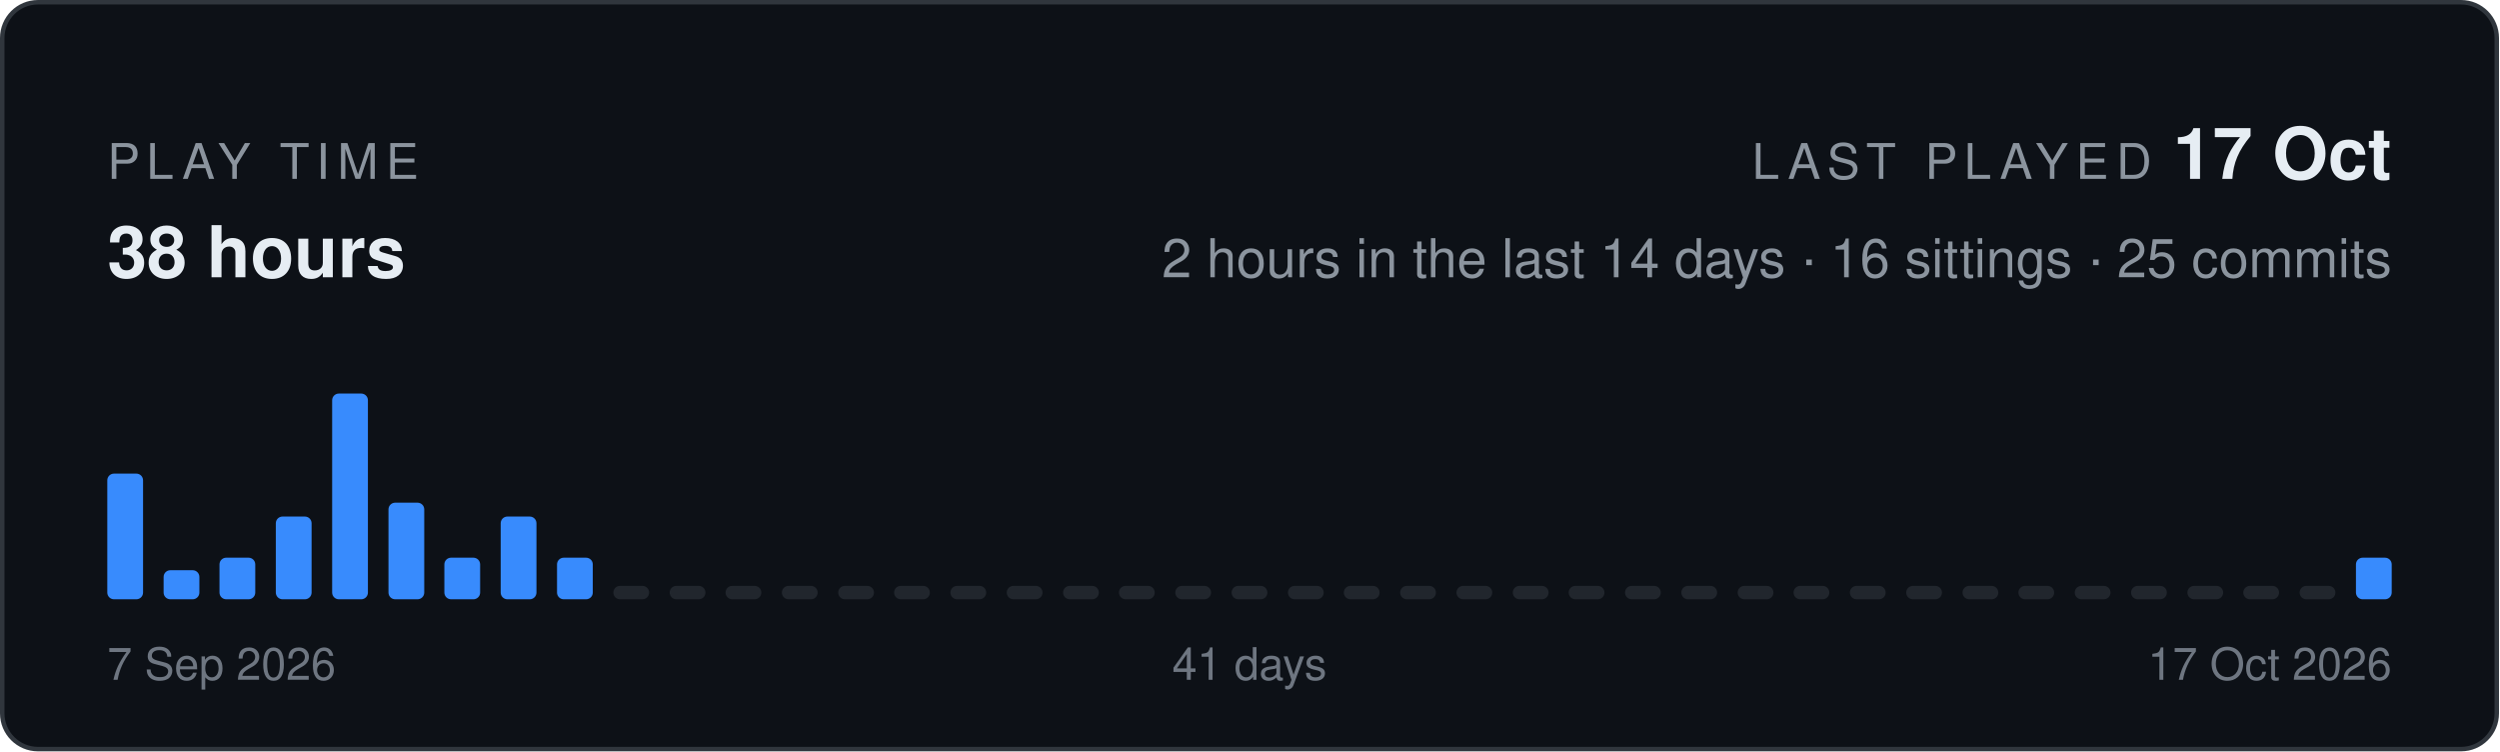
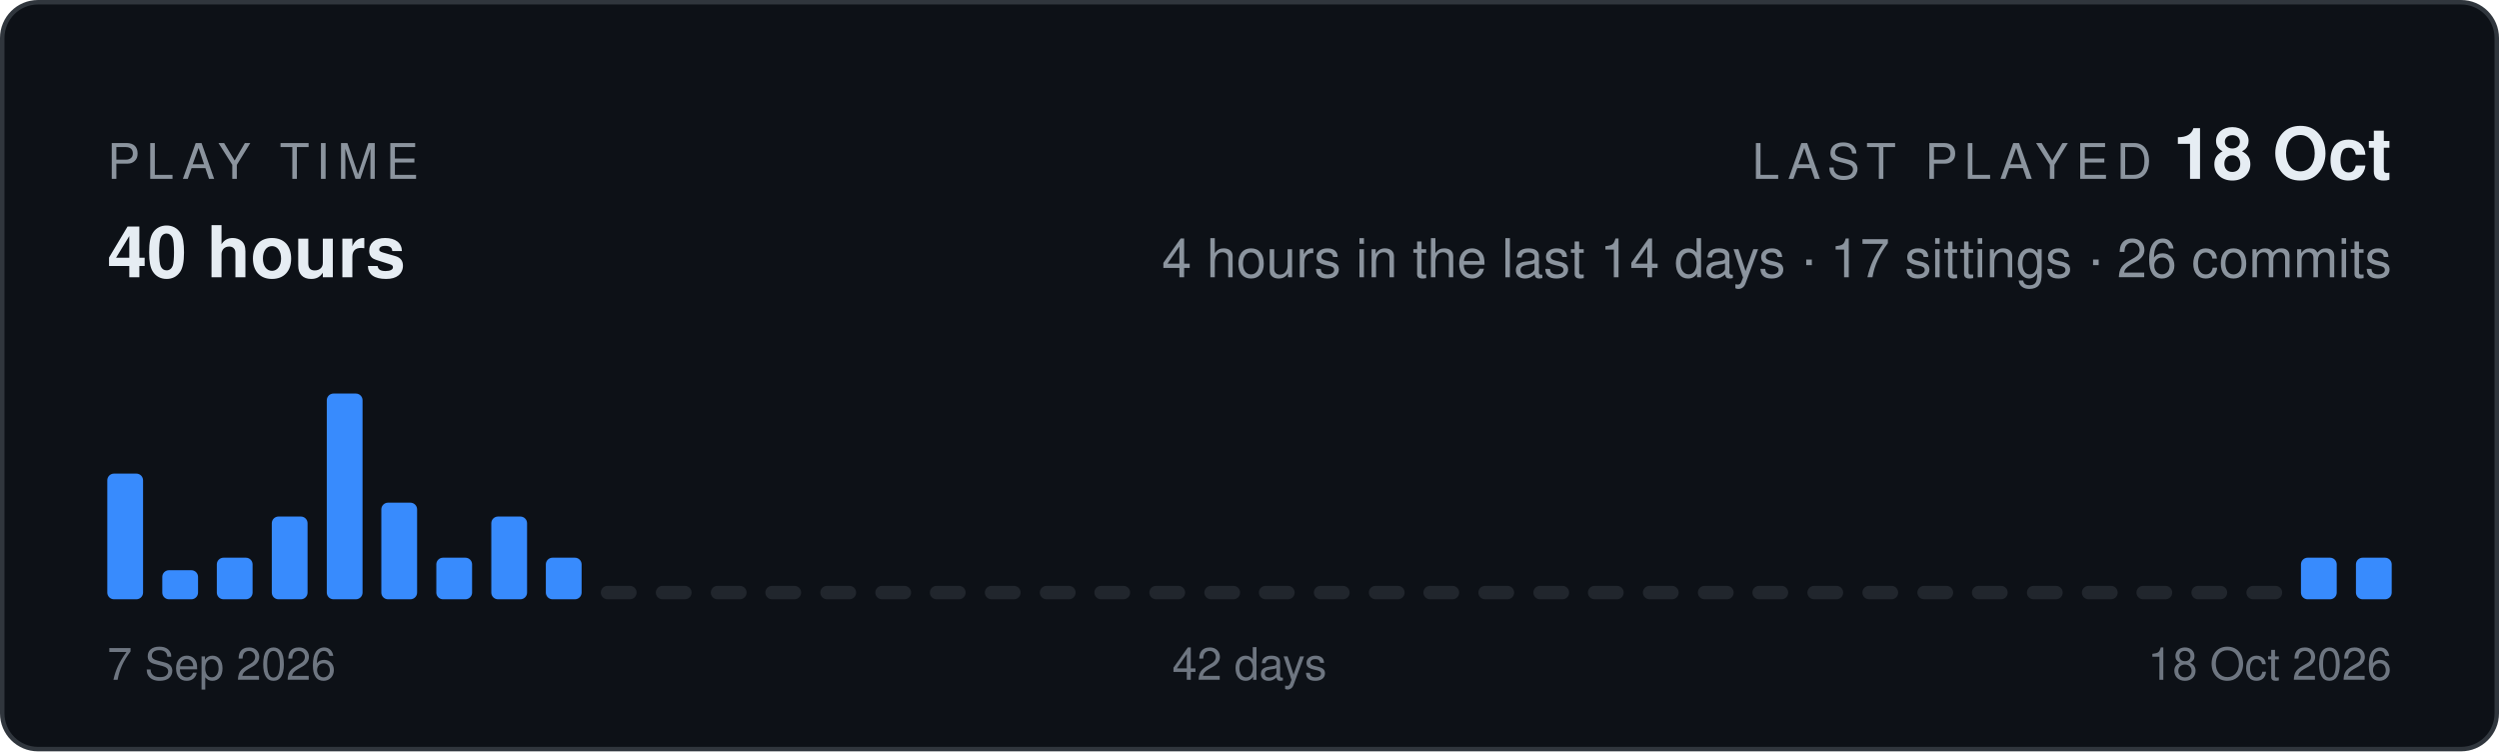
- <svg xmlns="http://www.w3.org/2000/svg" width="559" height="168" viewBox="0 0 559 168" role="img" aria-label="Play time: 38 hours over 25 commits, last played 17 Oct">
+ <svg xmlns="http://www.w3.org/2000/svg" width="559" height="168" viewBox="0 0 559 168" role="img" aria-label="Play time: 40 hours over 26 commits, last played 18 Oct">
  <style>
    .card { fill: #0d1117; stroke: #30363d }
    text { font-family: -apple-system, BlinkMacSystemFont, "Segoe UI", Helvetica, Arial, sans-serif }
    .label { font-size: 11px; letter-spacing: 1.7px; fill: #8b949e }
    .stat { font-size: 16px; font-weight: 600; letter-spacing: normal; fill: #e6edf3 }
    .note { font-size: 12px; fill: #8b949e }
    .axis { font-size: 10px; fill: #6e7681 }
    .bar { fill: #388bfd }
    .bar-quiet { fill: #21262d }
  </style>
  <rect class="card" x="0.5" y="0.5" width="558" height="167" rx="8" />
  <text class="label" x="24" y="40">PLAY TIME</text>
-   <text class="stat" x="24" y="62">38 hours</text>
-   <text class="label" x="535" y="40" text-anchor="end">LAST PLAYED <tspan class="stat">17 Oct</tspan>
+   <text class="stat" x="24" y="62">40 hours</text>
+   <text class="label" x="535" y="40" text-anchor="end">LAST PLAYED <tspan class="stat">18 Oct</tspan>
  </text>
-   <text class="note" x="535" y="62" text-anchor="end">2 hours in the last 14 days   ·   16 sittings   ·   25 commits</text>
+   <text class="note" x="535" y="62" text-anchor="end">4 hours in the last 14 days   ·   17 sittings   ·   26 commits</text>
  <rect class="bar" x="24.0" y="105.9" width="8" height="28.1" rx="1.5" />
-   <rect class="bar" x="36.6" y="127.5" width="8" height="6.5" rx="1.5" />
-   <rect class="bar" x="49.1" y="124.7" width="8" height="9.3" rx="1.5" />
-   <rect class="bar" x="61.7" y="115.5" width="8" height="18.5" rx="1.5" />
-   <rect class="bar" x="74.3" y="88.0" width="8" height="46.0" rx="1.5" />
-   <rect class="bar" x="86.9" y="112.4" width="8" height="21.6" rx="1.5" />
-   <rect class="bar" x="99.4" y="124.7" width="8" height="9.3" rx="1.5" />
-   <rect class="bar" x="112.0" y="115.5" width="8" height="18.5" rx="1.5" />
-   <rect class="bar" x="124.6" y="124.7" width="8" height="9.3" rx="1.5" />
-   <rect class="bar-quiet" x="137.2" y="131.0" width="8" height="3.0" rx="1.5" />
-   <rect class="bar-quiet" x="149.8" y="131.0" width="8" height="3.0" rx="1.5" />
-   <rect class="bar-quiet" x="162.3" y="131.0" width="8" height="3.0" rx="1.5" />
-   <rect class="bar-quiet" x="174.9" y="131.0" width="8" height="3.0" rx="1.5" />
-   <rect class="bar-quiet" x="187.5" y="131.0" width="8" height="3.0" rx="1.5" />
-   <rect class="bar-quiet" x="200.0" y="131.0" width="8" height="3.0" rx="1.5" />
-   <rect class="bar-quiet" x="212.6" y="131.0" width="8" height="3.0" rx="1.5" />
-   <rect class="bar-quiet" x="225.2" y="131.0" width="8" height="3.0" rx="1.5" />
-   <rect class="bar-quiet" x="237.8" y="131.0" width="8" height="3.0" rx="1.5" />
-   <rect class="bar-quiet" x="250.3" y="131.0" width="8" height="3.0" rx="1.5" />
-   <rect class="bar-quiet" x="262.9" y="131.0" width="8" height="3.0" rx="1.5" />
-   <rect class="bar-quiet" x="275.5" y="131.0" width="8" height="3.0" rx="1.5" />
-   <rect class="bar-quiet" x="288.1" y="131.0" width="8" height="3.0" rx="1.5" />
-   <rect class="bar-quiet" x="300.6" y="131.0" width="8" height="3.0" rx="1.5" />
-   <rect class="bar-quiet" x="313.2" y="131.0" width="8" height="3.0" rx="1.5" />
-   <rect class="bar-quiet" x="325.8" y="131.0" width="8" height="3.0" rx="1.5" />
-   <rect class="bar-quiet" x="338.4" y="131.0" width="8" height="3.0" rx="1.5" />
-   <rect class="bar-quiet" x="350.9" y="131.0" width="8" height="3.0" rx="1.5" />
-   <rect class="bar-quiet" x="363.5" y="131.0" width="8" height="3.0" rx="1.5" />
-   <rect class="bar-quiet" x="376.1" y="131.0" width="8" height="3.0" rx="1.5" />
-   <rect class="bar-quiet" x="388.7" y="131.0" width="8" height="3.0" rx="1.5" />
-   <rect class="bar-quiet" x="401.2" y="131.0" width="8" height="3.0" rx="1.5" />
-   <rect class="bar-quiet" x="413.8" y="131.0" width="8" height="3.0" rx="1.5" />
-   <rect class="bar-quiet" x="426.4" y="131.0" width="8" height="3.0" rx="1.5" />
-   <rect class="bar-quiet" x="439.0" y="131.0" width="8" height="3.0" rx="1.5" />
-   <rect class="bar-quiet" x="451.5" y="131.0" width="8" height="3.0" rx="1.5" />
-   <rect class="bar-quiet" x="464.1" y="131.0" width="8" height="3.0" rx="1.5" />
-   <rect class="bar-quiet" x="476.7" y="131.0" width="8" height="3.0" rx="1.5" />
-   <rect class="bar-quiet" x="489.3" y="131.0" width="8" height="3.0" rx="1.5" />
-   <rect class="bar-quiet" x="501.8" y="131.0" width="8" height="3.0" rx="1.5" />
-   <rect class="bar-quiet" x="514.4" y="131.0" width="8" height="3.0" rx="1.5" />
+   <rect class="bar" x="36.3" y="127.5" width="8" height="6.5" rx="1.5" />
+   <rect class="bar" x="48.5" y="124.7" width="8" height="9.3" rx="1.5" />
+   <rect class="bar" x="60.8" y="115.5" width="8" height="18.5" rx="1.5" />
+   <rect class="bar" x="73.1" y="88.0" width="8" height="46.0" rx="1.5" />
+   <rect class="bar" x="85.3" y="112.4" width="8" height="21.6" rx="1.5" />
+   <rect class="bar" x="97.6" y="124.7" width="8" height="9.3" rx="1.5" />
+   <rect class="bar" x="109.9" y="115.5" width="8" height="18.5" rx="1.5" />
+   <rect class="bar" x="122.1" y="124.7" width="8" height="9.3" rx="1.5" />
+   <rect class="bar-quiet" x="134.4" y="131.0" width="8" height="3.0" rx="1.5" />
+   <rect class="bar-quiet" x="146.7" y="131.0" width="8" height="3.0" rx="1.5" />
+   <rect class="bar-quiet" x="159.0" y="131.0" width="8" height="3.0" rx="1.5" />
+   <rect class="bar-quiet" x="171.2" y="131.0" width="8" height="3.0" rx="1.5" />
+   <rect class="bar-quiet" x="183.5" y="131.0" width="8" height="3.0" rx="1.5" />
+   <rect class="bar-quiet" x="195.8" y="131.0" width="8" height="3.0" rx="1.5" />
+   <rect class="bar-quiet" x="208.0" y="131.0" width="8" height="3.0" rx="1.5" />
+   <rect class="bar-quiet" x="220.3" y="131.0" width="8" height="3.0" rx="1.5" />
+   <rect class="bar-quiet" x="232.6" y="131.0" width="8" height="3.0" rx="1.5" />
+   <rect class="bar-quiet" x="244.8" y="131.0" width="8" height="3.0" rx="1.5" />
+   <rect class="bar-quiet" x="257.1" y="131.0" width="8" height="3.0" rx="1.5" />
+   <rect class="bar-quiet" x="269.4" y="131.0" width="8" height="3.0" rx="1.5" />
+   <rect class="bar-quiet" x="281.6" y="131.0" width="8" height="3.0" rx="1.5" />
+   <rect class="bar-quiet" x="293.9" y="131.0" width="8" height="3.0" rx="1.5" />
+   <rect class="bar-quiet" x="306.2" y="131.0" width="8" height="3.0" rx="1.5" />
+   <rect class="bar-quiet" x="318.4" y="131.0" width="8" height="3.0" rx="1.5" />
+   <rect class="bar-quiet" x="330.7" y="131.0" width="8" height="3.0" rx="1.5" />
+   <rect class="bar-quiet" x="343.0" y="131.0" width="8" height="3.0" rx="1.5" />
+   <rect class="bar-quiet" x="355.2" y="131.0" width="8" height="3.0" rx="1.5" />
+   <rect class="bar-quiet" x="367.5" y="131.0" width="8" height="3.0" rx="1.5" />
+   <rect class="bar-quiet" x="379.8" y="131.0" width="8" height="3.0" rx="1.5" />
+   <rect class="bar-quiet" x="392.0" y="131.0" width="8" height="3.0" rx="1.5" />
+   <rect class="bar-quiet" x="404.3" y="131.0" width="8" height="3.0" rx="1.5" />
+   <rect class="bar-quiet" x="416.6" y="131.0" width="8" height="3.0" rx="1.5" />
+   <rect class="bar-quiet" x="428.9" y="131.0" width="8" height="3.0" rx="1.5" />
+   <rect class="bar-quiet" x="441.1" y="131.0" width="8" height="3.0" rx="1.5" />
+   <rect class="bar-quiet" x="453.4" y="131.0" width="8" height="3.0" rx="1.5" />
+   <rect class="bar-quiet" x="465.7" y="131.0" width="8" height="3.0" rx="1.5" />
+   <rect class="bar-quiet" x="477.9" y="131.0" width="8" height="3.0" rx="1.5" />
+   <rect class="bar-quiet" x="490.2" y="131.0" width="8" height="3.0" rx="1.5" />
+   <rect class="bar-quiet" x="502.5" y="131.0" width="8" height="3.0" rx="1.5" />
+   <rect class="bar" x="514.7" y="124.7" width="8" height="9.3" rx="1.5" />
  <rect class="bar" x="527.0" y="124.7" width="8" height="9.3" rx="1.5" />
  <text class="axis" x="24" y="152">7 Sep 2026</text>
-   <text class="axis" x="279.5" y="152" text-anchor="middle">41 days</text>
-   <text class="axis" x="535" y="152" text-anchor="end">17 Oct 2026</text>
+   <text class="axis" x="279.5" y="152" text-anchor="middle">42 days</text>
+   <text class="axis" x="535" y="152" text-anchor="end">18 Oct 2026</text>
</svg>
